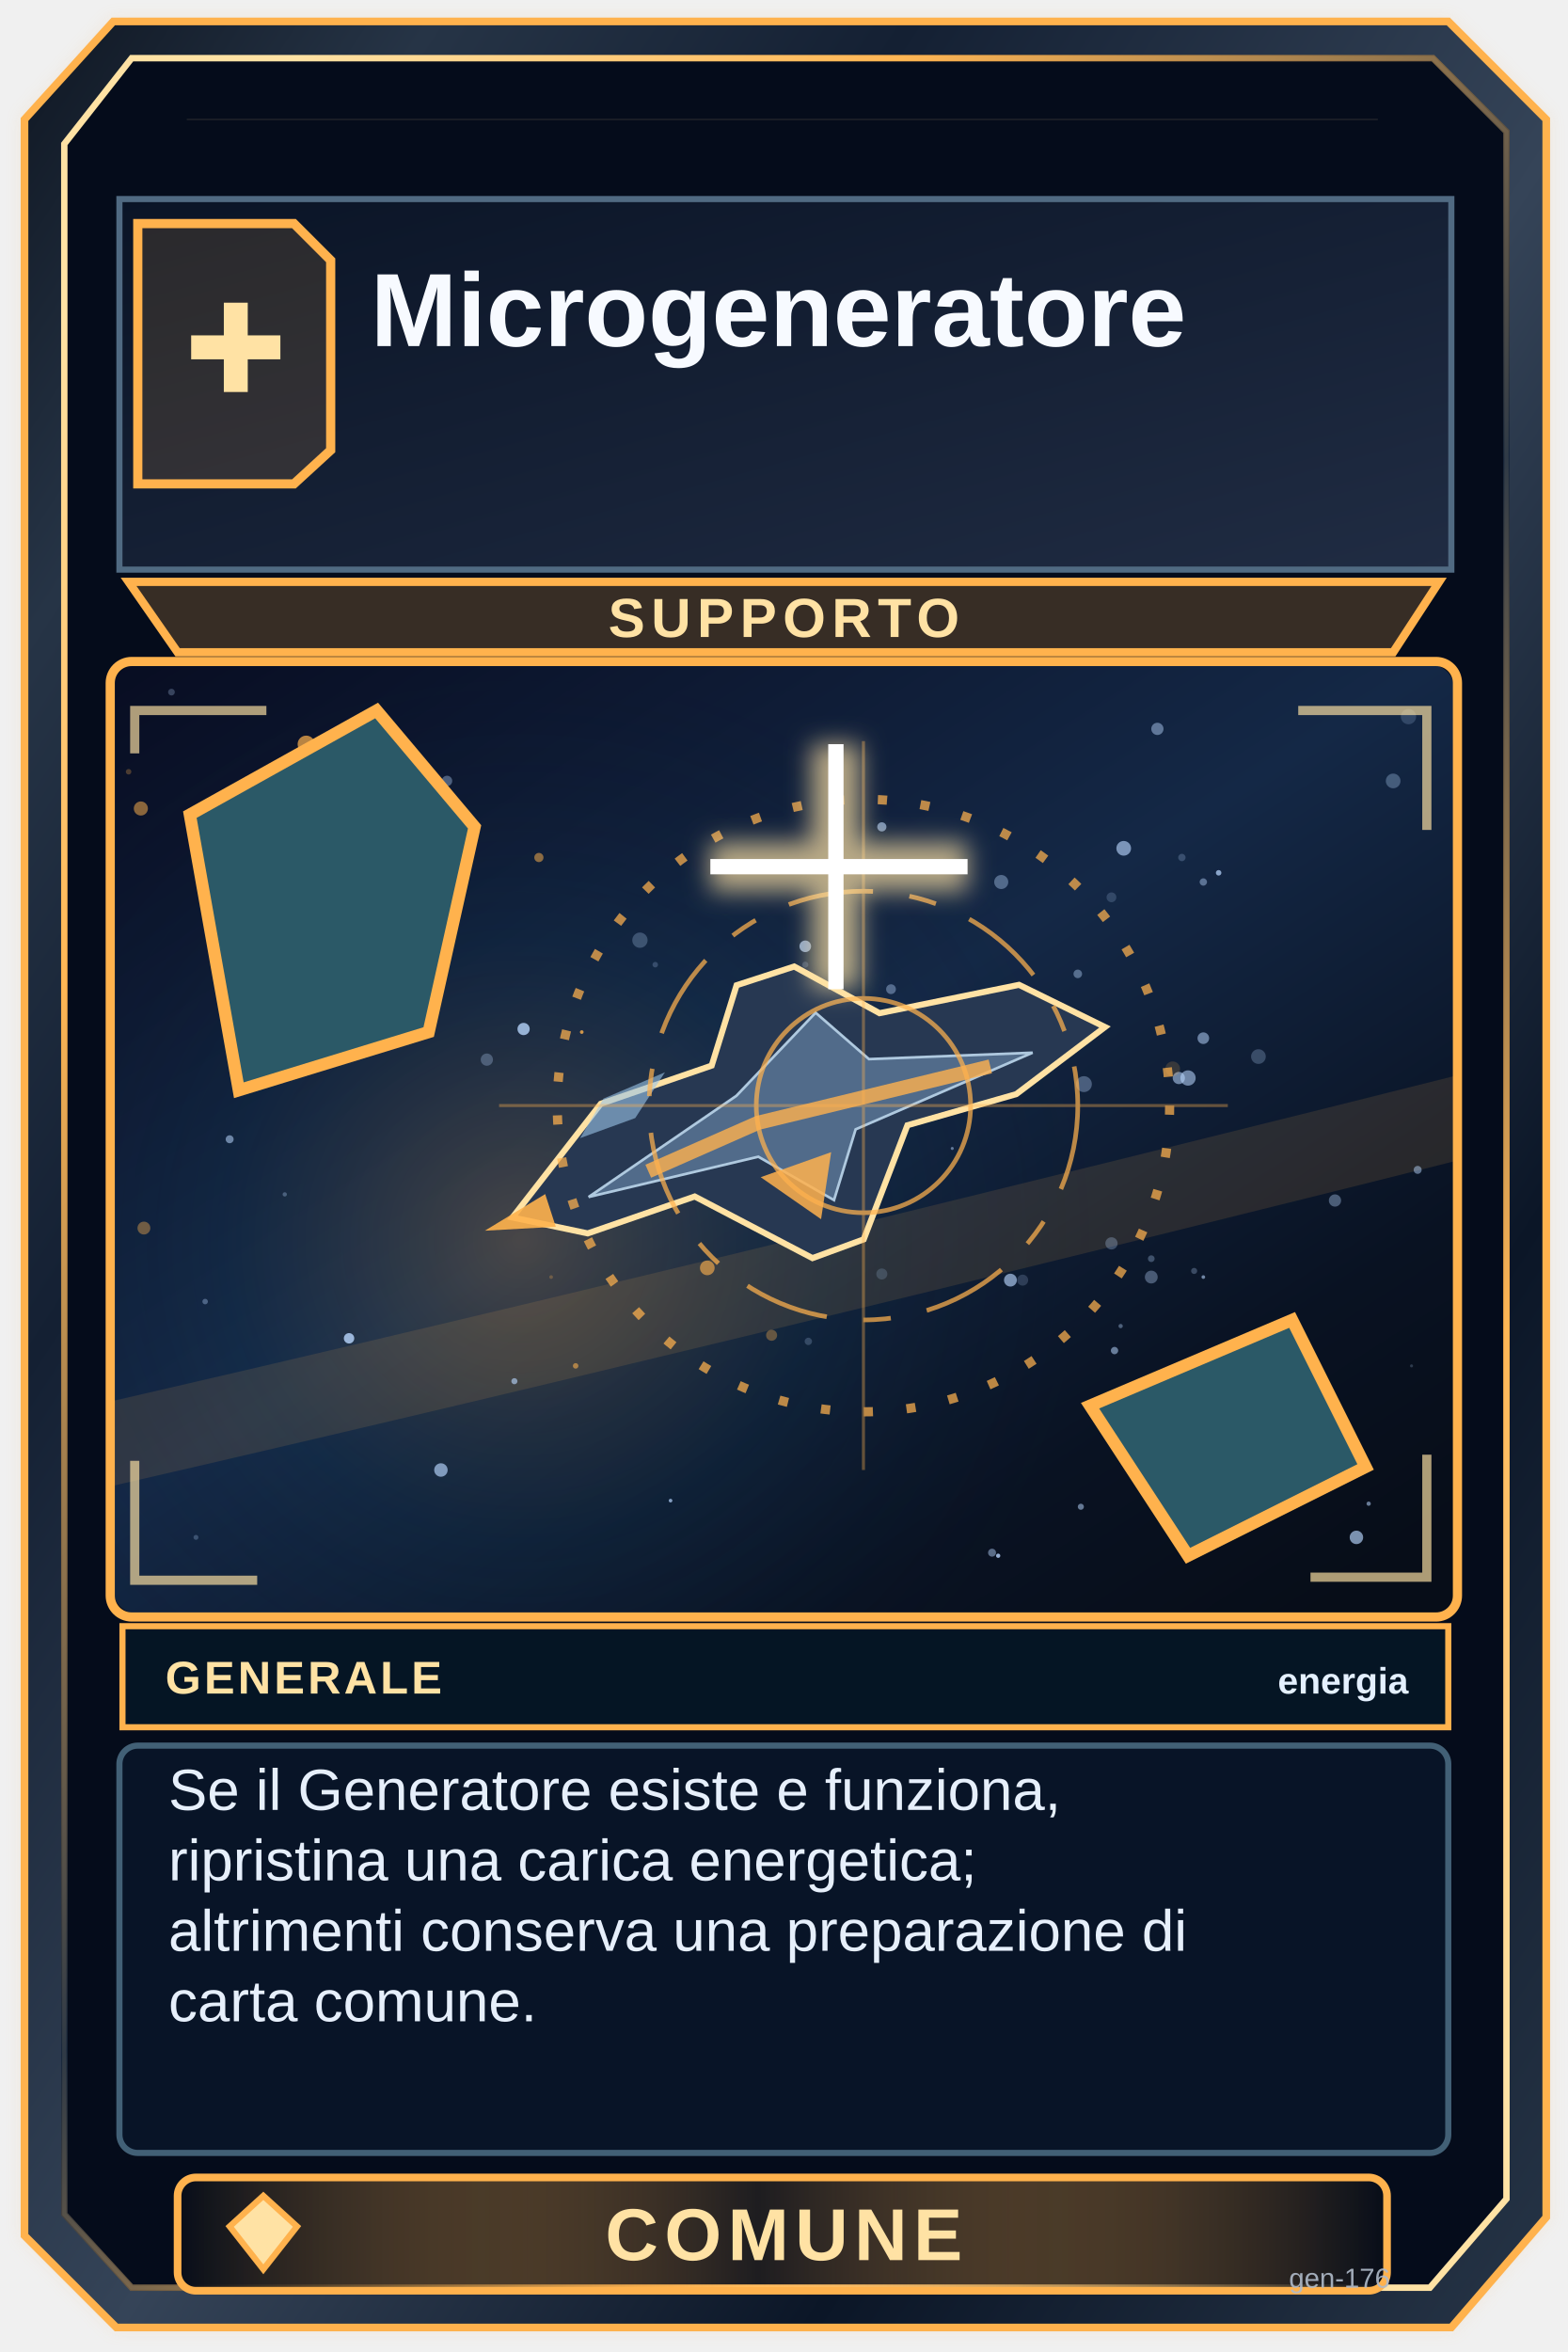
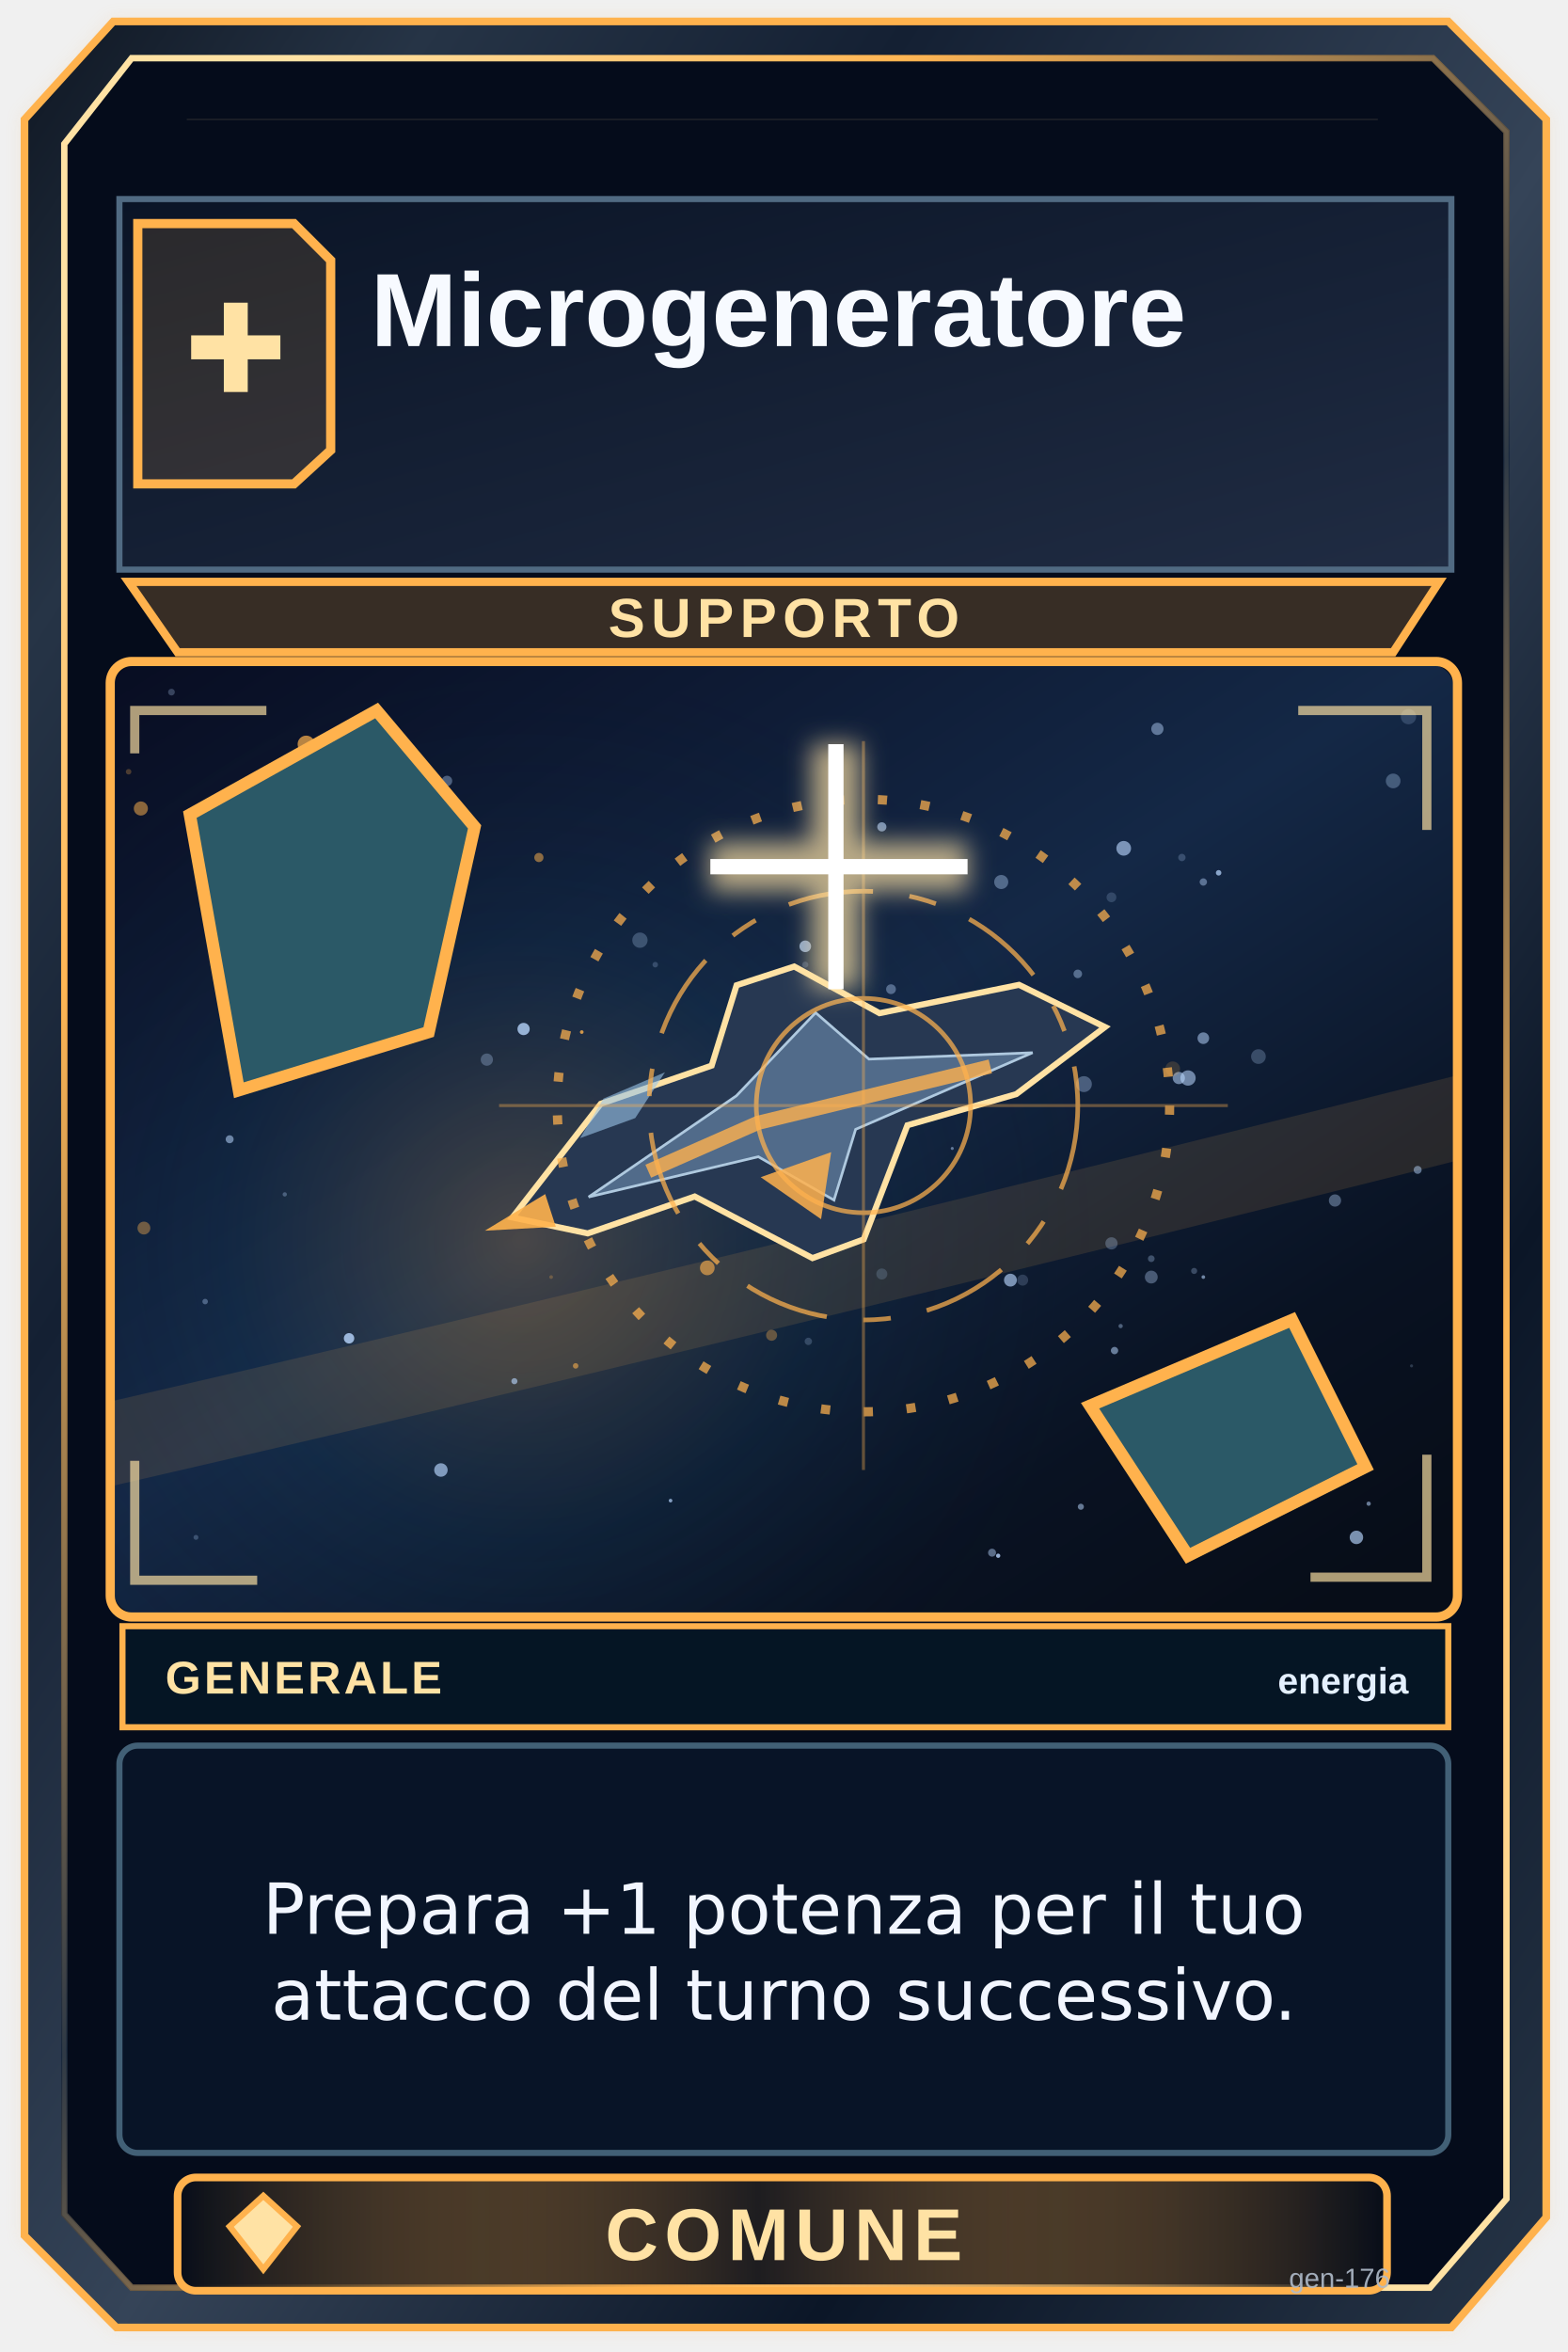
- <svg xmlns="http://www.w3.org/2000/svg" width="512" height="768" viewBox="0 0 512 768" role="img" aria-label="Microgeneratore · SUPPORTO · COMUNE">
+ <svg xmlns="http://www.w3.org/2000/svg" width="512" height="768" viewBox="0 0 512 768" role="img" aria-label="Microgeneratore · SUPPORTO · COMUNE · Prepara +1 potenza per il tuo attacco del turno successivo.">
  <defs>
    <linearGradient id="metal" x1="0" y1="0" x2="1" y2="1">
      <stop stop-color="#101824" />
      <stop offset=".13" stop-color="#263446" />
      <stop offset=".29" stop-color="#142033" />
      <stop offset=".53" stop-color="#354458" />
      <stop offset=".76" stop-color="#0b1627" />
      <stop offset="1" stop-color="#263446" />
    </linearGradient>
    <linearGradient id="rim" x1=".15" y1="0" x2=".87" y2="1">
      <stop stop-color="#ffe2a4" />
      <stop offset=".2" stop-color="#ffb24d" />
      <stop offset=".52" stop-color="#19283c" />
      <stop offset=".78" stop-color="#ffb24d" />
      <stop offset="1" stop-color="#ffe2a4" />
    </linearGradient>
    <linearGradient id="spaceSky" x1="0" y1="0" x2=".9" y2="1">
      <stop stop-color="#080d22" />
      <stop offset=".49" stop-color="#142846" />
      <stop offset=".82" stop-color="#091222" />
      <stop offset="1" stop-color="#070d18" />
    </linearGradient>
    <radialGradient id="planet">
      <stop stop-color="#ffb24d" stop-opacity=".65" />
      <stop offset=".52" stop-color="#194761" stop-opacity=".42" />
      <stop offset="1" stop-color="#0a1529" stop-opacity=".05" />
    </radialGradient>
    <linearGradient id="titlePanel" x1="0" x2="1" y1="0" y2="1">
      <stop stop-color="#0a1426" />
      <stop offset="1" stop-color="#202c43" />
    </linearGradient>
    <linearGradient id="rarityShine" x1="0" y1="0" x2="1" y2="0">
      <stop stop-color="#070d19" />
      <stop offset=".48" stop-color="#ffb24d" stop-opacity="0.1" />
      <stop offset="1" stop-color="#070d19" />
    </linearGradient>
    <filter id="rimGlow" x="-30%" y="-30%" width="160%" height="160%">
      <feGaussianBlur stdDeviation="2.45" />
    </filter>
    <filter id="beamGlow" x="-70%" y="-70%" width="240%" height="240%">
      <feGaussianBlur stdDeviation="4" />
    </filter>
    <clipPath id="artClip">
      <rect x="37" y="217" width="438" height="310" rx="8" />
    </clipPath>
  </defs>
  <path d="M37 7H473L505 39V724L474 760H38L8 730V39Z" fill="#030712" stroke="#ffb24d" stroke-width="2.8" opacity="0.12" filter="url(#rimGlow)" />
  <path d="M37 7H473L505 39V724L474 760H38L8 730V39Z" fill="url(#metal)" stroke="#ffb24d" stroke-width="2.5" />
  <path d="M43 19H468L492 43V718L467 747H43L21 723V47Z" fill="#050c1b" stroke="url(#rim)" stroke-width="2.1" />
  <path d="M43 19H468L492 43V718L467 747H43L21 723V47Z" fill="none" stroke="#ffe2a4" stroke-width="1.35" opacity="0.1" />
  <path d="M61 39H450" stroke="#ffe2a4" stroke-width="0.5" opacity="0.1" />
  <path d="M32 85V51L52 29H135 M376 29H458L482 52V122 M32 648V715L50 735H128 M382 735H460L481 713V647" fill="none" stroke="#f7fcff" stroke-width="1" opacity="0" />
  <path d="M61 43H450" stroke="#fff" stroke-width="1" opacity="0" />
  <path d="M39 65H474V186H39Z" fill="url(#titlePanel)" stroke="#506a82" stroke-width="2" />
  <path d="M45 73H96L108 85V147L96 158H45Z" fill="#ffb24d" fill-opacity=".13" stroke="#ffb24d" stroke-width="3" />
  <text x="77" y="128" text-anchor="middle" fill="#ffe2a4" font-family="Arial, sans-serif" font-size="40" font-weight="bold">✚</text>
  <text x="121" y="113" fill="#f7faff" font-family="Arial,sans-serif" font-size="34" font-weight="800">Microgeneratore</text>
  <path d="M42 190H470L455 213H58Z" fill="#ffb24d" fill-opacity=".20" stroke="#ffb24d" stroke-width="2.7" />
  <text x="256" y="208" text-anchor="middle" fill="#ffe2a4" font-family="Arial,sans-serif" font-size="18" font-weight="900" letter-spacing="2">SUPPORTO</text>
  <g clip-path="url(#artClip)">
    <rect x="37" y="217" width="438" height="310" fill="url(#spaceSky)" />
    <circle cx="170" cy="405" r="188" fill="url(#planet)" opacity=".34" />
    <path d="M12 477Q218 430 508 357" fill="none" stroke="#ffb24d" stroke-width="27" opacity=".12" />
    <circle cx="188" cy="446" r="0.9" fill="#ffb24d" opacity="0.57" />
    <circle cx="367" cy="277" r="2.4" fill="#b9d7ff" opacity="0.62" />
    <circle cx="390" cy="415" r="1.0" fill="#b9d7ff" opacity="0.27" />
    <circle cx="385" cy="352" r="2.0" fill="#b9d7ff" opacity="0.55" />
    <circle cx="327" cy="288" r="2.3" fill="#b9d7ff" opacity="0.38" />
    <circle cx="171" cy="336" r="2.0" fill="#b9d7ff" opacity="0.78" />
    <circle cx="231" cy="414" r="2.4" fill="#ffb24d" opacity="0.61" />
    <circle cx="146" cy="255" r="1.7" fill="#b9d7ff" opacity="0.37" />
    <circle cx="418" cy="470" r="1.0" fill="#b9d7ff" opacity="0.49" />
    <circle cx="353" cy="492" r="1.0" fill="#b9d7ff" opacity="0.52" />
    <circle cx="455" cy="255" r="2.4" fill="#b9d7ff" opacity="0.31" />
    <circle cx="334" cy="418" r="1.8" fill="#b9d7ff" opacity="0.19" />
    <circle cx="383" cy="349" r="2.4" fill="#ffb24d" opacity="0.17" />
    <circle cx="210" cy="362" r="2.5" fill="#b9d7ff" opacity="0.17" />
    <circle cx="159" cy="346" r="2.0" fill="#b9d7ff" opacity="0.29" />
    <circle cx="398" cy="285" r="0.9" fill="#b9d7ff" opacity="0.72" />
    <circle cx="288" cy="416" r="1.8" fill="#b9d7ff" opacity="0.18" />
    <circle cx="393" cy="339" r="1.9" fill="#b9d7ff" opacity="0.52" />
    <circle cx="252" cy="436" r="1.8" fill="#ffb24d" opacity="0.35" />
    <circle cx="461" cy="446" r="0.5" fill="#b9d7ff" opacity="0.21" />
    <circle cx="264" cy="438" r="1.2" fill="#b9d7ff" opacity="0.22" />
    <circle cx="263" cy="315" r="1.0" fill="#b9d7ff" opacity="0.20" />
    <circle cx="388" cy="352" r="2.5" fill="#b9d7ff" opacity="0.56" />
    <circle cx="385" cy="495" r="0.9" fill="#b9d7ff" opacity="0.33" />
    <circle cx="428" cy="488" r="0.8" fill="#ffb24d" opacity="0.23" />
    <circle cx="376" cy="417" r="2.1" fill="#b9d7ff" opacity="0.35" />
    <circle cx="168" cy="451" r="1.0" fill="#b9d7ff" opacity="0.61" />
    <circle cx="117" cy="343" r="1.8" fill="#b9d7ff" opacity="0.36" />
    <circle cx="378" cy="238" r="2.0" fill="#b9d7ff" opacity="0.46" />
    <circle cx="263" cy="309" r="1.9" fill="#b9d7ff" opacity="0.69" />
    <circle cx="336" cy="340" r="0.7" fill="#ffb24d" opacity="0.51" />
    <circle cx="463" cy="382" r="1.3" fill="#b9d7ff" opacity="0.48" />
    <circle cx="386" cy="280" r="1.2" fill="#b9d7ff" opacity="0.23" />
    <circle cx="64" cy="502" r="0.8" fill="#b9d7ff" opacity="0.25" />
    <circle cx="144" cy="480" r="2.2" fill="#b9d7ff" opacity="0.65" />
    <circle cx="447" cy="491" r="0.7" fill="#b9d7ff" opacity="0.54" />
    <circle cx="46" cy="264" r="2.3" fill="#ffb24d" opacity="0.52" />
    <circle cx="443" cy="502" r="2.2" fill="#b9d7ff" opacity="0.65" />
    <circle cx="254" cy="332" r="2.6" fill="#b9d7ff" opacity="0.52" />
    <circle cx="219" cy="490" r="0.6" fill="#b9d7ff" opacity="0.69" />
    <circle cx="326" cy="508" r="0.7" fill="#b9d7ff" opacity="0.80" />
    <circle cx="376" cy="411" r="1.1" fill="#b9d7ff" opacity="0.30" />
    <circle cx="100" cy="243" r="2.8" fill="#ffb24d" opacity="0.71" />
    <circle cx="122" cy="301" r="2.0" fill="#b9d7ff" opacity="0.18" />
    <circle cx="67" cy="425" r="0.9" fill="#b9d7ff" opacity="0.35" />
    <circle cx="56" cy="226" r="1.1" fill="#b9d7ff" opacity="0.26" />
    <circle cx="372" cy="462" r="1.0" fill="#b9d7ff" opacity="0.34" />
    <circle cx="182" cy="396" r="2.3" fill="#b9d7ff" opacity="0.62" />
    <circle cx="180" cy="417" r="0.6" fill="#ffb24d" opacity="0.26" />
    <circle cx="393" cy="288" r="1.2" fill="#b9d7ff" opacity="0.43" />
    <circle cx="366" cy="433" r="0.7" fill="#b9d7ff" opacity="0.38" />
    <circle cx="460" cy="234" r="2.5" fill="#b9d7ff" opacity="0.19" />
    <circle cx="147" cy="309" r="0.6" fill="#b9d7ff" opacity="0.23" />
    <circle cx="363" cy="293" r="1.6" fill="#b9d7ff" opacity="0.19" />
    <circle cx="47" cy="401" r="2.1" fill="#ffb24d" opacity="0.40" />
    <circle cx="114" cy="437" r="1.7" fill="#b9d7ff" opacity="0.80" />
    <circle cx="75" cy="372" r="1.3" fill="#b9d7ff" opacity="0.54" />
    <circle cx="352" cy="318" r="1.4" fill="#b9d7ff" opacity="0.41" />
    <circle cx="393" cy="417" r="0.6" fill="#b9d7ff" opacity="0.58" />
    <circle cx="307" cy="360" r="1.7" fill="#b9d7ff" opacity="0.36" />
    <circle cx="190" cy="337" r="0.6" fill="#ffb24d" opacity="0.79" />
    <circle cx="363" cy="406" r="2.0" fill="#b9d7ff" opacity="0.28" />
    <circle cx="324" cy="507" r="1.3" fill="#b9d7ff" opacity="0.46" />
    <circle cx="288" cy="270" r="1.5" fill="#b9d7ff" opacity="0.60" />
    <circle cx="330" cy="418" r="2.1" fill="#b9d7ff" opacity="0.63" />
    <circle cx="364" cy="441" r="1.2" fill="#b9d7ff" opacity="0.53" />
    <circle cx="42" cy="252" r="0.9" fill="#ffb24d" opacity="0.27" />
    <circle cx="300" cy="357" r="2.2" fill="#b9d7ff" opacity="0.63" />
    <circle cx="291" cy="323" r="1.6" fill="#b9d7ff" opacity="0.39" />
    <circle cx="209" cy="307" r="2.5" fill="#b9d7ff" opacity="0.26" />
    <circle cx="93" cy="390" r="0.7" fill="#b9d7ff" opacity="0.31" />
    <circle cx="214" cy="315" r="0.9" fill="#b9d7ff" opacity="0.22" />
    <circle cx="176" cy="280" r="1.5" fill="#ffb24d" opacity="0.52" />
    <circle cx="411" cy="345" r="2.4" fill="#b9d7ff" opacity="0.25" />
    <circle cx="436" cy="392" r="2.0" fill="#b9d7ff" opacity="0.37" />
    <circle cx="311" cy="375" r="0.5" fill="#b9d7ff" opacity="0.48" />
    <circle cx="312" cy="337" r="0.8" fill="#b9d7ff" opacity="0.32" />
    <circle cx="354" cy="354" r="2.6" fill="#b9d7ff" opacity="0.34" />
    <g transform="translate(263 363) rotate(-18) scale(0.66)">
      <path d="M-154 5 L-95 -35 L-37 -36 L-13 -70 L17 -70 L50 -35 L120 -27 L154 6 L102 24 L46 22 L8 69 L-19 70 L-65 23 L-121 24 Z" fill="#273852" stroke="#ffe2a4" stroke-width="3" />
      <path d="M-115 7 L-30 -18 L20 -45 L38 -15 L116 7 L21 16 L0 46 L-29 14Z" fill="#516b8a" stroke="#afc9df" stroke-width="1.3" />
      <path d="M-83 4 L-24 -2 L28 2 L94 7" fill="none" stroke="#ffb24d" stroke-width="7" opacity=".8" />
      <path d="M-31 24 L-9 53 L6 23" fill="#ffb24d" opacity=".85" />
      <path d="M-135 -1 L-169 7 L-135 16" fill="#ffb24d" opacity=".9" />
      <path d="M-110 -22 L-81 -23 L-60 -40 L-93 -37 Z" fill="#99c4e8" opacity=".6" />
    </g>
    <g fill="none" stroke="#ffb24d" opacity=".72">
      <circle cx="282" cy="361" r="100" stroke-width="3" stroke-dasharray="3 11" />
      <circle cx="282" cy="361" r="70" stroke-width="1.5" stroke-dasharray="28 12 9 12" />
      <circle cx="282" cy="361" r="35" stroke-width="1.5" />
      <path d="M163 361H401 M282 242V480" stroke-width="1" opacity=".5" />
    </g>
    <path d="M273 243V323 M232 283H316" stroke="#ffe2a4" stroke-width="16" opacity=".7" filter="url(#beamGlow)" />
    <path d="M273 243V323 M232 283H316" stroke="#fff" stroke-width="5" />
    <path d="M62 266l61 -34l32 38l-15 67l-62 19Z M356 459l66 -28l24 48l-58 29Z" fill="#2b5967" stroke="#ffb24d" stroke-width="4" />
    <path d="M44 246V232H87 M424 232h42v39 M44 477v39h40 M428 515h38v-40" stroke="#ffe2a4" stroke-width="3" fill="none" opacity=".67" />
  </g>
  <rect x="36" y="216" width="440" height="312" rx="7" fill="none" stroke="#ffb24d" stroke-width="3" />
  <path d="M40 531H473V564H40Z" fill="#051524" stroke="#ffb24d" stroke-width="2" />
  <text x="54" y="553" fill="#ffe2a4" font-family="Arial,sans-serif" font-size="15" font-weight="bold" letter-spacing="1">GENERALE</text>
  <text x="460" y="553" text-anchor="end" fill="#e4f0ff" font-family="Arial,sans-serif" font-size="12" font-weight="bold">energia</text>
  <rect x="39" y="570" width="434" height="133" rx="6" fill="#081427" stroke="#426076" stroke-width="2" />
-   <text x="55" y="591" fill="#e6effb" font-size="19" font-family="Arial,sans-serif">Se il Generatore esiste e funziona,</text>
-   <text x="55" y="614" fill="#e6effb" font-size="19" font-family="Arial,sans-serif">ripristina una carica energetica;</text>
-   <text x="55" y="637" fill="#e6effb" font-size="19" font-family="Arial,sans-serif">altrimenti conserva una preparazione di</text>
-   <text x="55" y="660" fill="#e6effb" font-size="19" font-family="Arial,sans-serif">carta comune.</text>
+   <defs>
+     <clipPath id="rules-gen-176-g1">
+       <rect x="47" y="577" width="418" height="119" rx="8" />
+     </clipPath>
+   </defs>
+   <g data-current-effect="gen-176" data-effect-grade="1" data-effect-text="Prepara +1 potenza per il tuo attacco del turno successivo." data-effect-panel="47,577,418,119" data-font-size="23" clip-path="url(#rules-gen-176-g1)">
+     <text x="256" y="631.44" text-anchor="middle" fill="#f2f6ff" font-family="DejaVu Sans,Arial,sans-serif" font-size="23">Prepara +1 potenza per il tuo</text>
+     <text x="256" y="659.5" text-anchor="middle" fill="#f2f6ff" font-family="DejaVu Sans,Arial,sans-serif" font-size="23">attacco del turno successivo.</text>
+   </g>
  <rect x="58" y="711" width="395" height="37" rx="6" fill="url(#rarityShine)" stroke="#ffb24d" stroke-width="2.5" />
  <path d="M75 727l11 -10l11 10l-11 14Z" fill="#ffe2a4" stroke="#ffb24d" stroke-width="2" />
  <text x="256" y="738" fill="#ffe2a4" text-anchor="middle" font-family="Arial,sans-serif" font-size="24" font-weight="900" letter-spacing="2">COMUNE</text>
  <text x="454" y="747" fill="#afbac9" font-family="Arial,sans-serif" font-size="9" text-anchor="end" opacity=".9">gen-176</text>
</svg>
